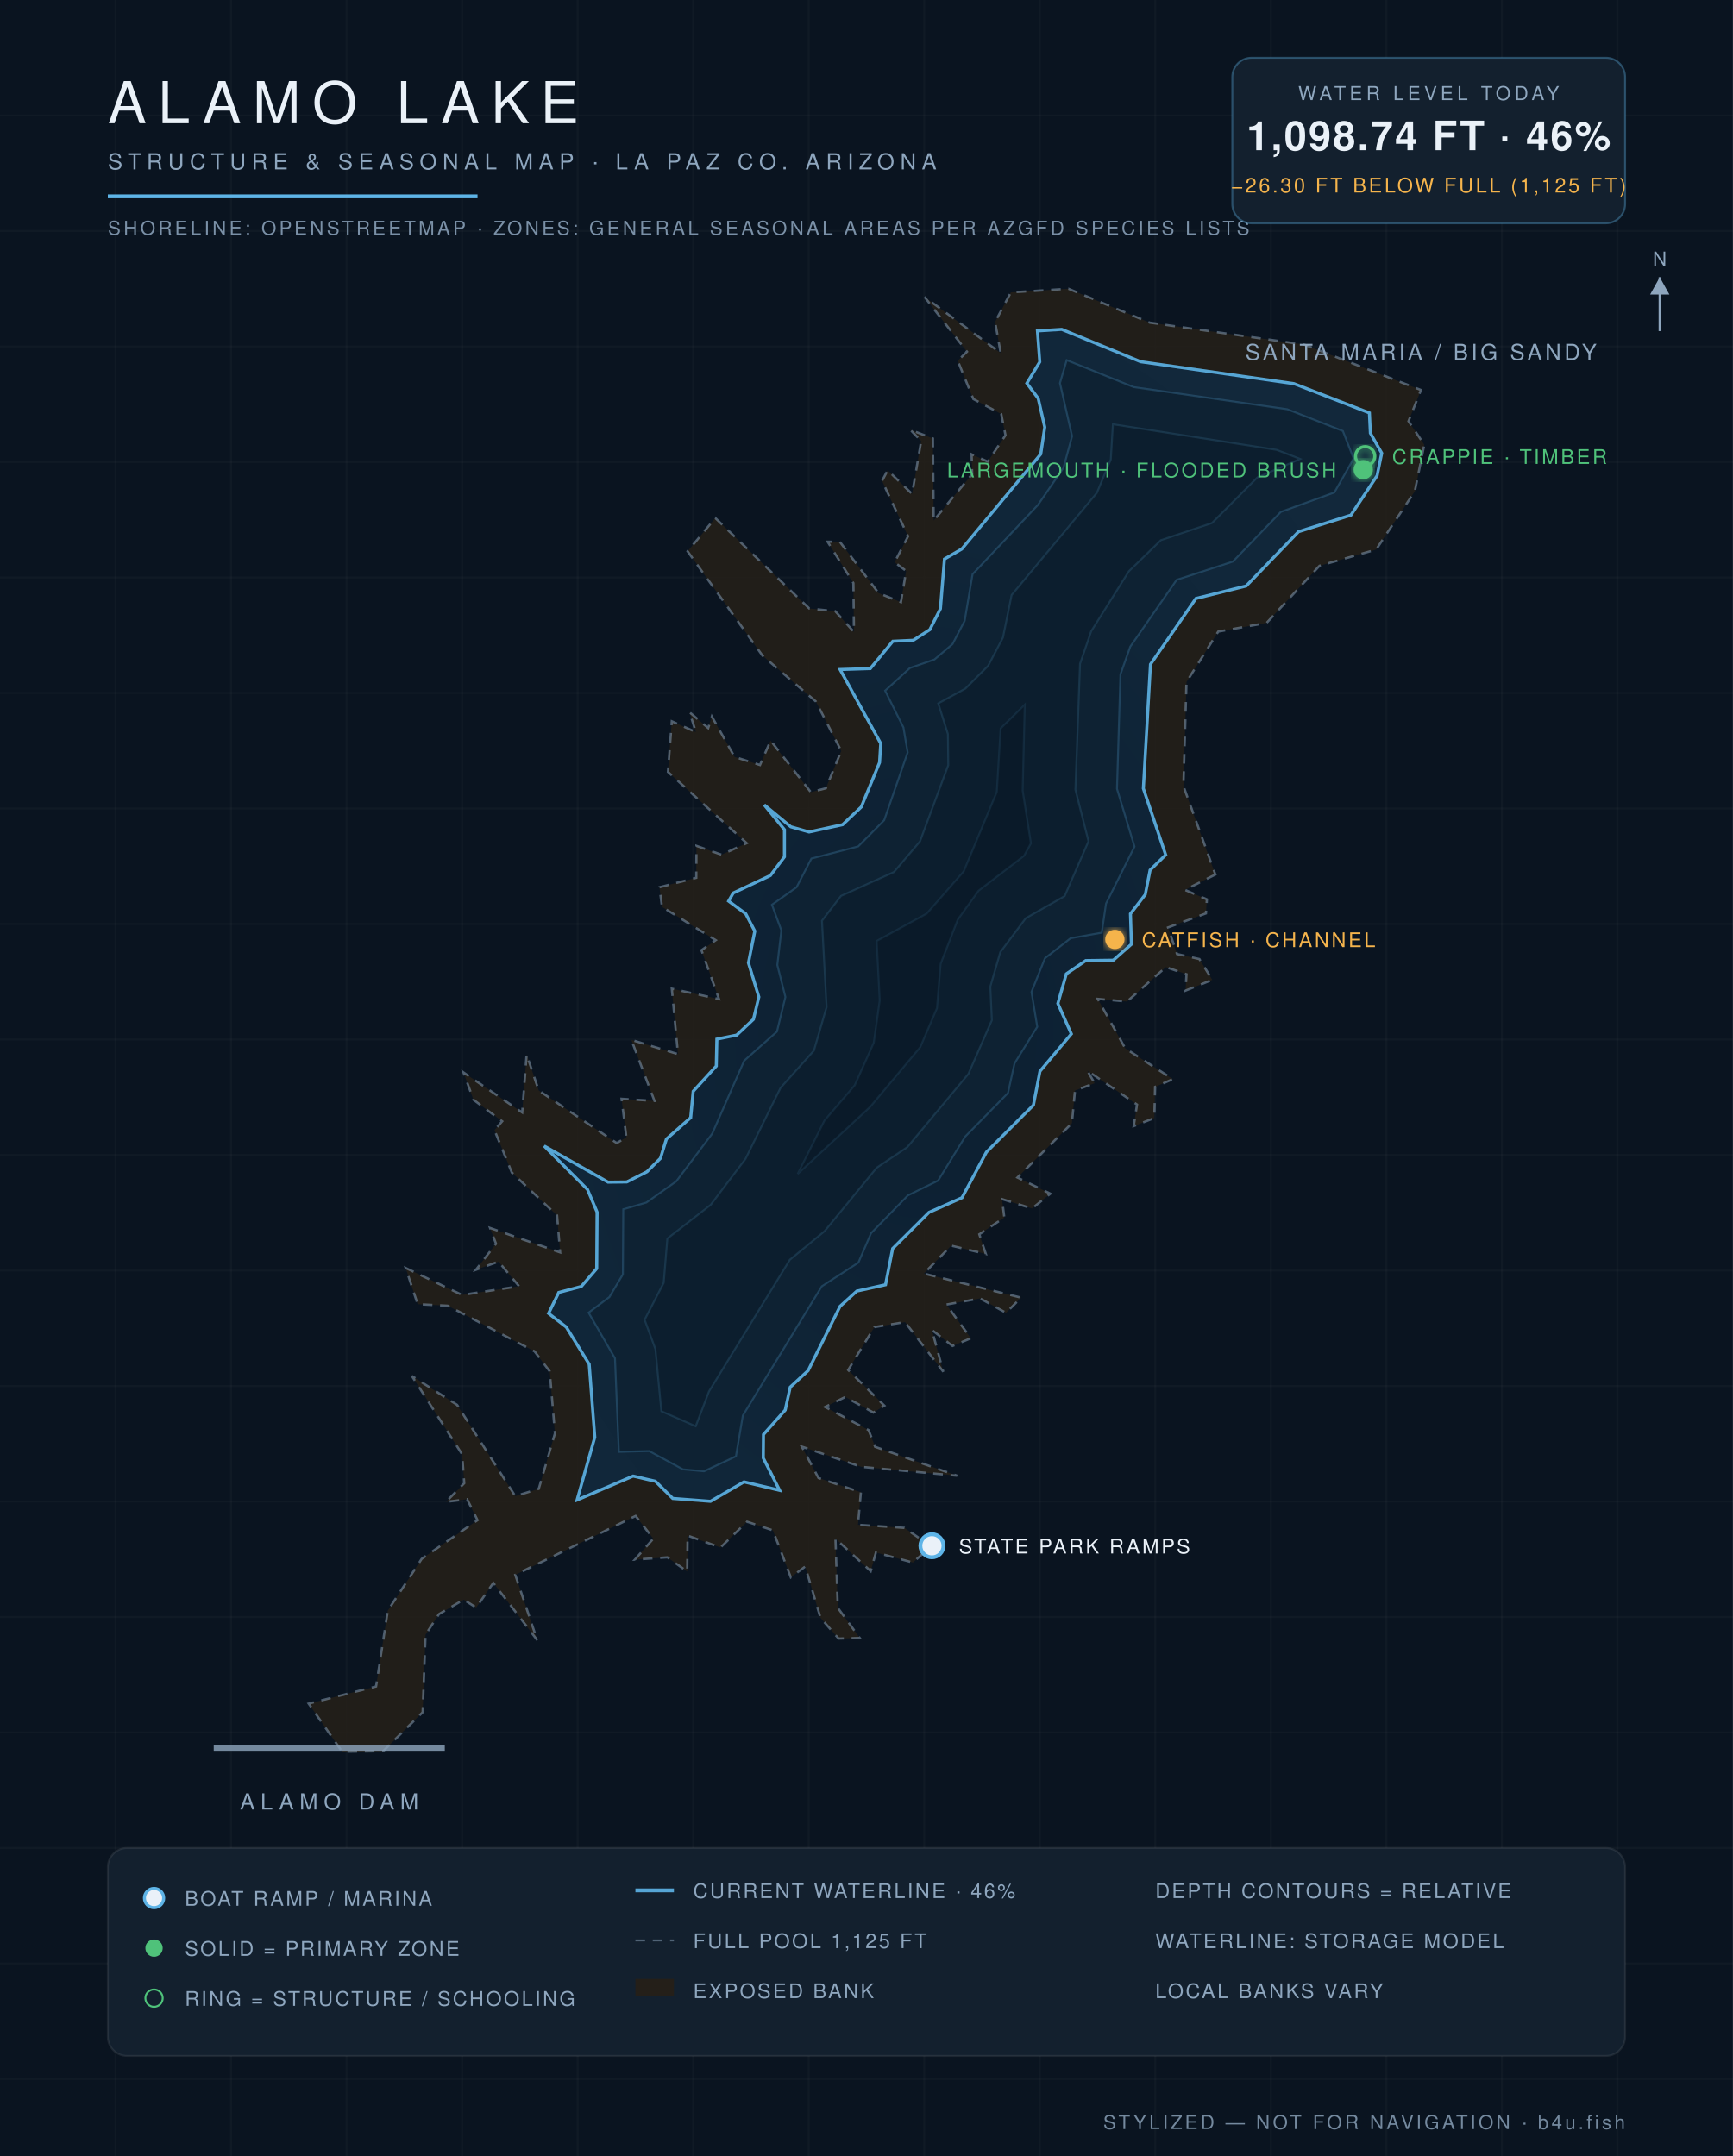
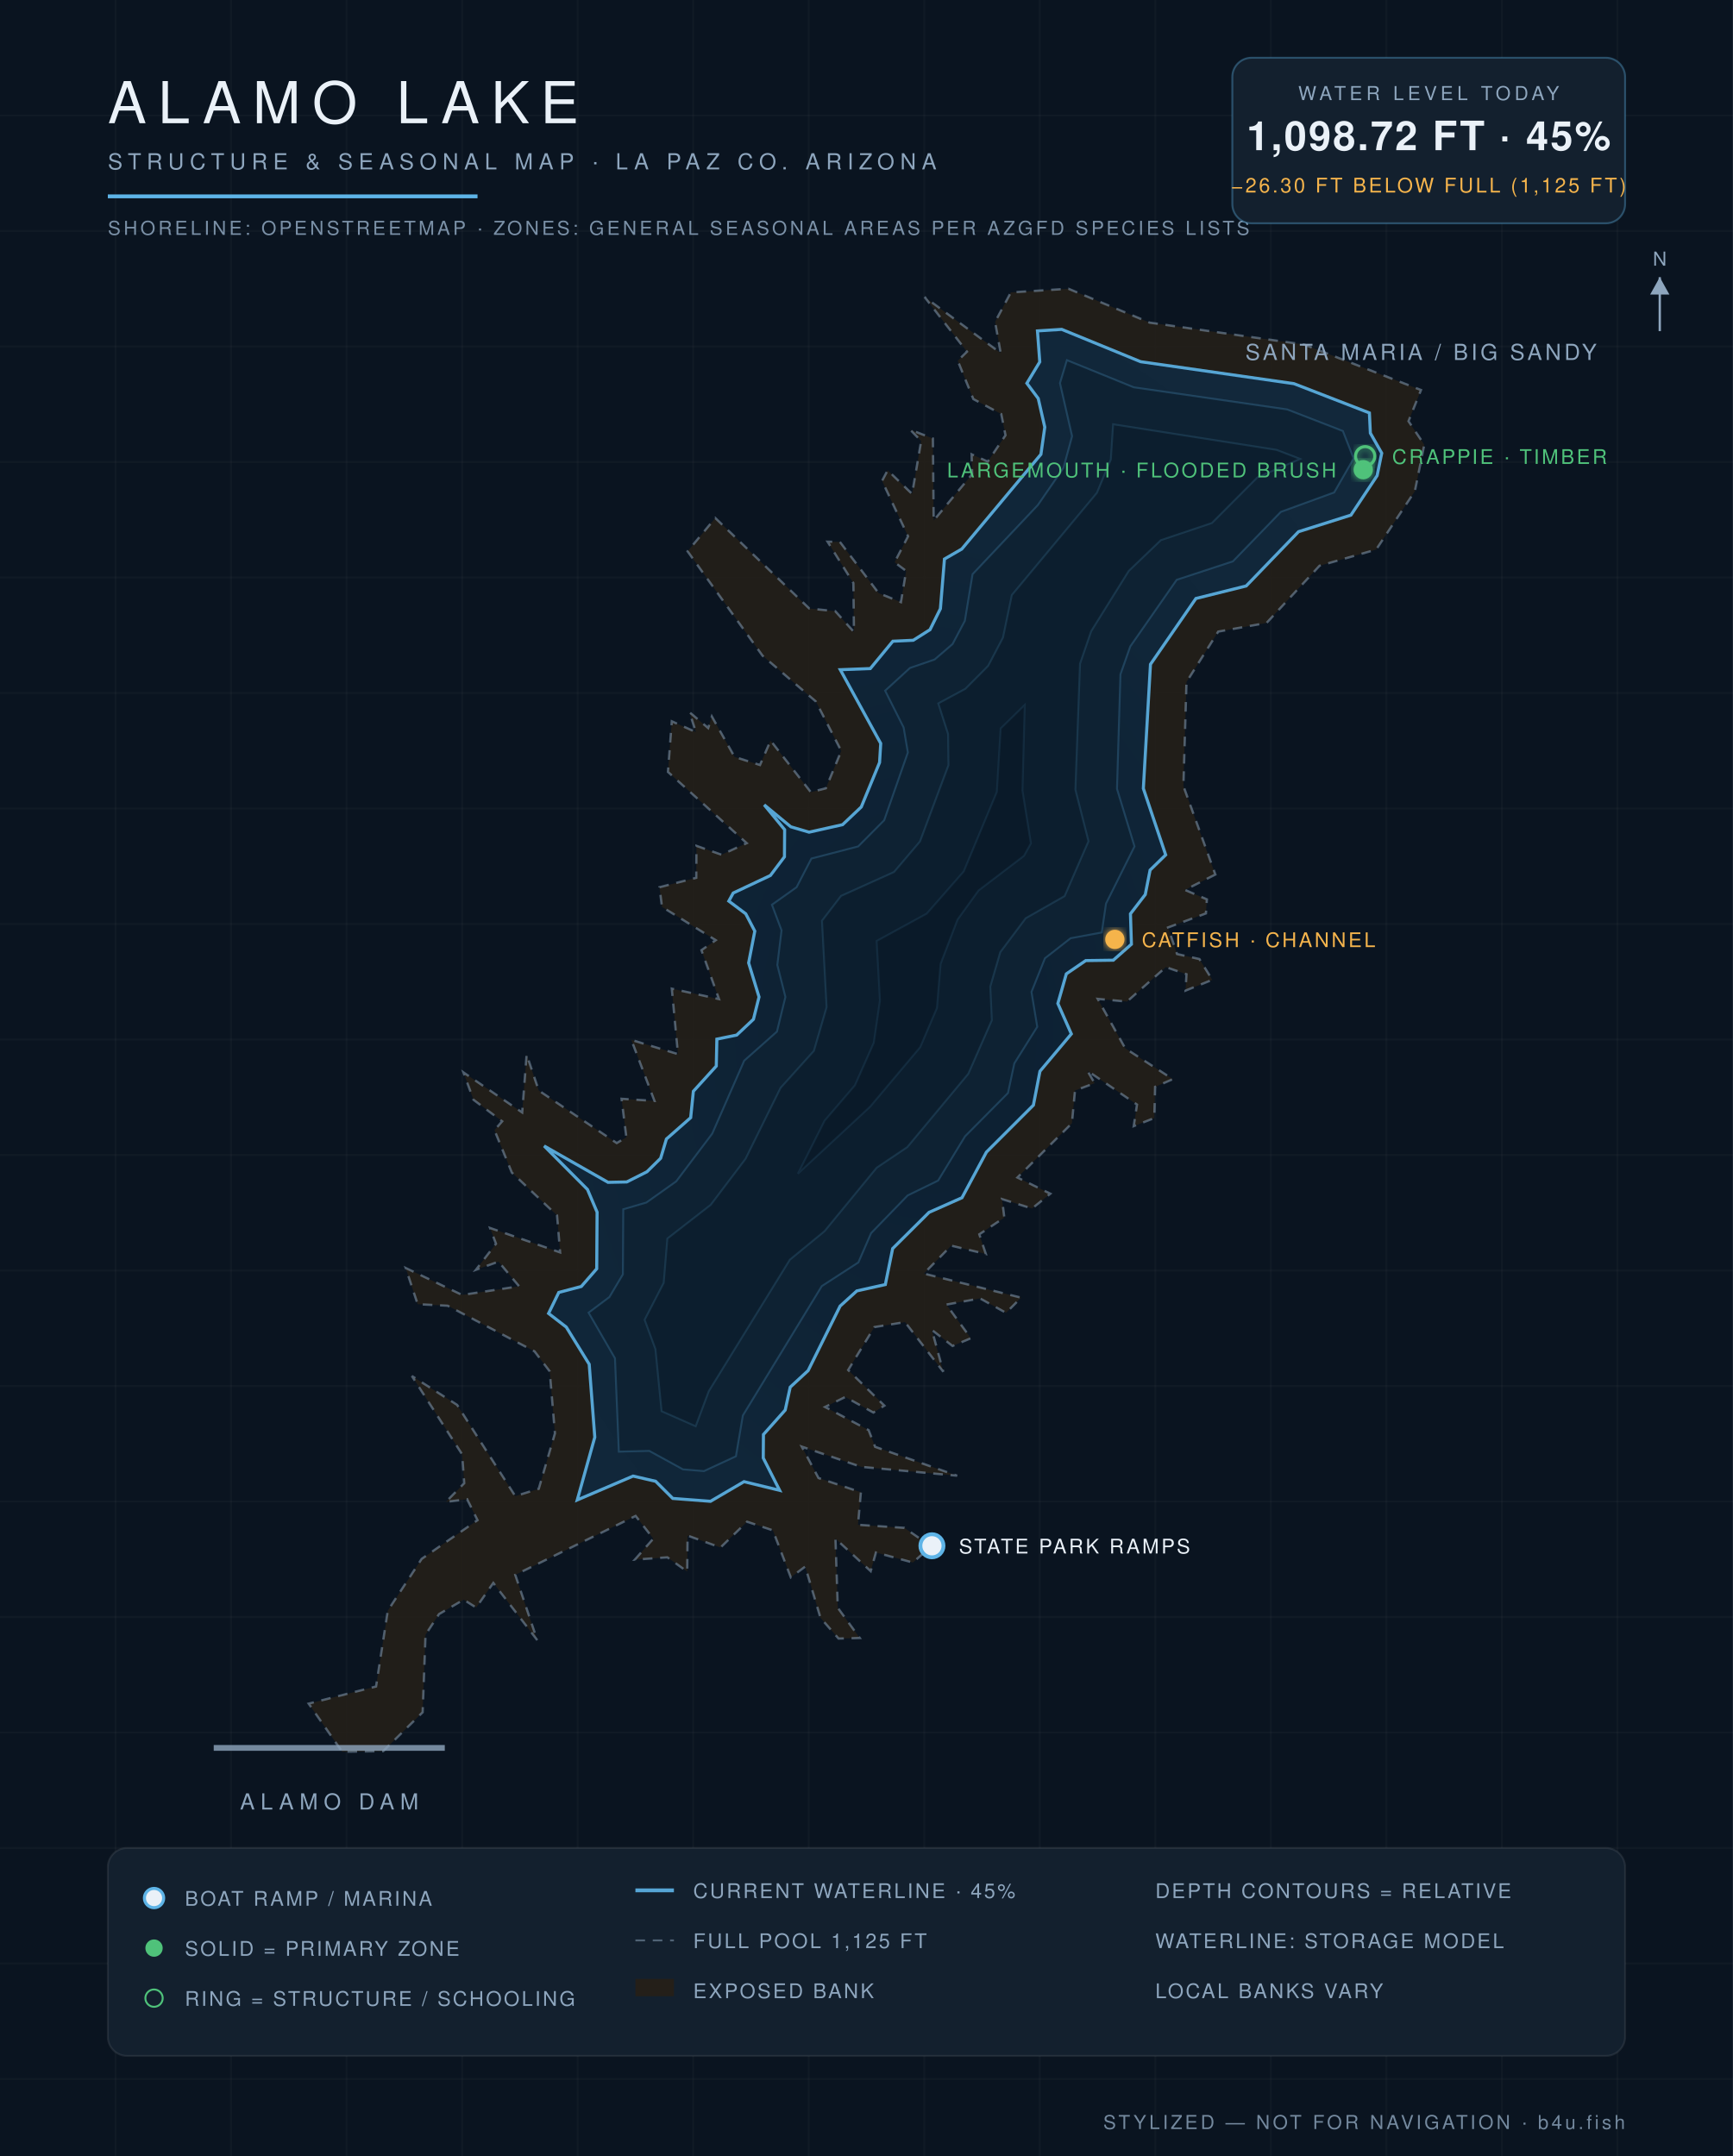
<svg xmlns="http://www.w3.org/2000/svg" viewBox="0 0 900 1120" font-family="Helvetica,Arial,sans-serif">
  <defs>
    <radialGradient id="wg" cx="45%" cy="60%" r="80%">
      <stop offset="0%" stop-color="#0c1f31" />
      <stop offset="55%" stop-color="#102639" />
      <stop offset="100%" stop-color="#13293c" />
    </radialGradient>
    <filter id="glow">
      <feGaussianBlur stdDeviation="2.2" result="b" />
      <feMerge>
        <feMergeNode in="b" />
        <feMergeNode in="SourceGraphic" />
      </feMerge>
    </filter>
  </defs>
  <rect width="900" height="1120" fill="#0a1420" />
  <g stroke="#ffffff" stroke-opacity="0.025">
    <line x1="60" y1="0" x2="60" y2="1120" />
    <line x1="120" y1="0" x2="120" y2="1120" />
    <line x1="180" y1="0" x2="180" y2="1120" />
    <line x1="240" y1="0" x2="240" y2="1120" />
    <line x1="300" y1="0" x2="300" y2="1120" />
    <line x1="360" y1="0" x2="360" y2="1120" />
    <line x1="420" y1="0" x2="420" y2="1120" />
    <line x1="480" y1="0" x2="480" y2="1120" />
    <line x1="540" y1="0" x2="540" y2="1120" />
    <line x1="600" y1="0" x2="600" y2="1120" />
    <line x1="660" y1="0" x2="660" y2="1120" />
    <line x1="720" y1="0" x2="720" y2="1120" />
    <line x1="780" y1="0" x2="780" y2="1120" />
    <line x1="840" y1="0" x2="840" y2="1120" />
    <line x1="0" y1="60" x2="900" y2="60" />
    <line x1="0" y1="120" x2="900" y2="120" />
    <line x1="0" y1="180" x2="900" y2="180" />
    <line x1="0" y1="240" x2="900" y2="240" />
    <line x1="0" y1="300" x2="900" y2="300" />
    <line x1="0" y1="360" x2="900" y2="360" />
    <line x1="0" y1="420" x2="900" y2="420" />
    <line x1="0" y1="480" x2="900" y2="480" />
    <line x1="0" y1="540" x2="900" y2="540" />
    <line x1="0" y1="600" x2="900" y2="600" />
    <line x1="0" y1="660" x2="900" y2="660" />
    <line x1="0" y1="720" x2="900" y2="720" />
    <line x1="0" y1="780" x2="900" y2="780" />
    <line x1="0" y1="840" x2="900" y2="840" />
    <line x1="0" y1="900" x2="900" y2="900" />
    <line x1="0" y1="960" x2="900" y2="960" />
    <line x1="0" y1="1020" x2="900" y2="1020" />
    <line x1="0" y1="1080" x2="900" y2="1080" />
  </g>
  <path d="M 631.2,454.3 L 615.4,462.3 L 626.8,467.2 L 626.3,474.5 L 606.6,481.8 L 611.3,495.6 L 622.9,498.2 L 629.6,509.0 L 615.7,514.6 L 616.2,506.1 L 605.5,502.4 L 585.3,520.3 L 570.1,518.9 L 584.4,544.6 L 609.1,560.6 L 599.9,564.6 L 599.5,580.8 L 588.8,585.0 L 590.5,573.8 L 564.7,556.2 L 568.5,562.7 L 558.3,566.5 L 556.7,583.5 L 528.4,611.7 L 545.5,620.1 L 536.0,627.8 L 520.4,622.9 L 521.6,632.5 L 508.6,641.2 L 512.0,651.4 L 494.0,647.1 L 479.8,661.6 L 530.3,674.1 L 522.5,682.0 L 509.0,674.5 L 491.5,677.7 L 504.2,695.2 L 494.7,699.2 L 484.0,690.9 L 489.9,712.6 L 470.0,686.8 L 454.1,689.4 L 440.5,711.7 L 459.3,730.2 L 453.6,733.8 L 439.0,725.7 L 428.5,730.9 L 451.1,742.9 L 454.5,751.6 L 497.1,766.6 L 447.3,762.0 L 416.4,751.5 L 425.1,767.8 L 447.1,775.2 L 445.6,792.1 L 469.7,793.7 L 483.6,803.3 L 474.1,811.7 L 454.9,806.5 L 452.2,816.2 L 433.9,799.3 L 435.1,835.2 L 446.5,850.9 L 435.5,851.2 L 426.1,840.4 L 418.2,813.8 L 410.7,819.4 L 401.4,795.0 L 388.0,790.5 L 374.2,803.9 L 357.1,797.7 L 356.9,816.4 L 346.6,809.0 L 329.7,810.2 L 339.3,799.3 L 330.1,787.5 L 267.6,818.1 L 279.0,852.0 L 256.2,822.3 L 247.3,835.1 L 240.8,831.0 L 228.0,838.5 L 221.0,849.2 L 219.5,889.5 L 199.0,909.7 L 177.7,910.0 L 160.3,885.0 L 195.3,876.1 L 201.4,836.7 L 219.0,809.8 L 248.0,789.7 L 242.6,778.8 L 231.6,780.2 L 241.1,770.5 L 240.0,755.5 L 213.9,714.8 L 237.4,729.8 L 267.6,777.2 L 279.8,773.4 L 288.2,744.6 L 285.5,712.4 L 277.6,702.0 L 232.5,678.3 L 216.9,677.5 L 210.7,658.7 L 240.0,672.7 L 269.6,668.2 L 258.9,655.4 L 247.2,659.6 L 257.6,646.1 L 254.5,637.9 L 290.9,650.6 L 289.3,631.4 L 265.8,609.1 L 256.8,587.1 L 260.8,582.5 L 245.9,571.3 L 240.7,557.1 L 271.2,577.9 L 273.5,547.8 L 279.8,566.5 L 320.3,593.8 L 325.3,590.8 L 322.8,570.8 L 339.9,571.9 L 327.9,540.2 L 352.1,547.6 L 348.9,513.6 L 373.4,519.0 L 364.3,493.6 L 371.7,488.4 L 343.8,471.1 L 342.5,460.9 L 361.6,456.0 L 361.7,439.4 L 374.7,444.0 L 387.8,438.0 L 346.9,401.0 L 348.9,374.7 L 361.4,380.3 L 358.1,370.0 L 367.8,378.2 L 369.7,372.2 L 381.5,393.2 L 394.7,397.4 L 400.2,384.7 L 421.1,411.5 L 428.9,409.5 L 436.9,390.1 L 423.7,364.4 L 396.0,340.6 L 357.1,286.4 L 371.5,269.1 L 420.3,316.1 L 433.8,317.5 L 443.5,328.3 L 443.2,302.9 L 429.8,281.4 L 436.2,281.5 L 456.3,308.1 L 467.9,312.8 L 470.6,296.6 L 464.6,292.1 L 471.6,278.6 L 458.1,249.8 L 461.0,244.3 L 473.7,256.6 L 478.4,229.1 L 472.7,223.2 L 484.5,227.8 L 484.9,270.4 L 504.9,246.3 L 504.6,236.0 L 513.0,239.8 L 522.2,226.1 L 520.0,215.1 L 505.5,207.3 L 497.4,187.4 L 502.2,182.7 L 480.2,154.3 L 519.7,183.4 L 516.8,167.2 L 525.0,151.9 L 554.9,150.0 L 597.1,167.6 L 677.3,179.0 L 738.0,202.6 L 731.5,218.8 L 739.7,231.0 L 734.8,255.2 L 714.7,285.5 L 685.3,293.9 L 657.8,323.6 L 632.7,328.1 L 616.2,354.3 L 614.6,408.3 L 631.2,454.3 Z" fill="#241f19" fill-opacity="0.9" stroke="#8ea6be" stroke-opacity="0.5" stroke-width="1.2" stroke-dasharray="5 4" />
-   <path d="M 299.7,779.2 L 308.9,746.6 L 306.0,708.7 L 294.1,689.4 L 284.9,682.3 L 290.2,671.4 L 301.9,668.3 L 309.9,659.0 L 310.1,629.7 L 305.1,617.9 L 282.6,595.3 L 315.8,614.1 L 325.5,614.0 L 336.0,608.7 L 343.0,601.7 L 346.1,591.7 L 358.7,580.6 L 360.0,566.9 L 372.0,553.8 L 372.3,539.8 L 382.6,537.7 L 391.3,529.5 L 394.1,517.9 L 388.7,500.2 L 392.0,483.7 L 387.3,474.7 L 378.4,468.1 L 380.8,463.9 L 400.1,454.8 L 407.4,445.1 L 407.4,431.0 L 396.9,418.1 L 410.7,429.5 L 420.2,432.2 L 437.6,428.4 L 447.3,419.2 L 456.8,396.1 L 457.4,386.2 L 436.3,347.8 L 452.0,347.3 L 463.7,333.1 L 474.3,332.6 L 482.9,327.1 L 488.4,316.2 L 490.5,290.4 L 499.5,285.2 L 540.5,235.9 L 542.6,221.9 L 539.2,207.0 L 533.3,199.1 L 540.0,188.0 L 538.8,171.9 L 551.4,171.1 L 592.4,187.9 L 672.0,199.3 L 711.2,214.5 L 711.7,225.0 L 717.6,235.4 L 715.2,247.1 L 701.6,267.6 L 674.4,276.2 L 647.2,304.4 L 621.1,310.9 L 597.5,345.1 L 593.8,409.6 L 605.4,444.1 L 597.3,452.0 L 594.8,464.7 L 587.1,474.7 L 587.6,490.5 L 578.2,498.8 L 563.9,499.0 L 553.8,505.9 L 549.4,521.3 L 556.4,537.1 L 540.1,556.5 L 536.7,574.1 L 512.3,598.5 L 499.6,622.2 L 482.5,629.8 L 463.6,648.6 L 459.9,667.4 L 445.0,670.7 L 436.3,678.6 L 419.7,712.0 L 410.4,720.6 L 407.8,732.5 L 396.5,745.2 L 396.4,757.4 L 404.9,774.2 L 386.4,769.8 L 369.0,779.9 L 349.4,778.4 L 340.4,769.5 L 328.8,766.8 L 299.7,779.2 Z" fill="url(#wg)" stroke="#5eb4e7" stroke-opacity="0.9" stroke-width="1.6" />
-   <path d="M 323.7,628.2 L 335.7,624.7 L 351.2,613.7 L 369.9,588.9 L 386.5,551.0 L 403.5,535.9 L 407.9,517.9 L 403.7,501.3 L 405.8,483.3 L 400.9,470.0 L 413.7,460.9 L 421.4,446.0 L 445.7,439.7 L 459.2,426.1 L 471.4,390.9 L 469.2,377.9 L 459.7,358.8 L 472.6,347.0 L 485.3,342.6 L 494.7,334.6 L 501.0,322.5 L 505.1,298.3 L 539.0,262.4 L 552.3,243.1 L 556.8,226.6 L 550.5,199.0 L 554.0,187.1 L 588.8,201.1 L 668.5,212.6 L 697.4,223.9 L 703.0,238.2 L 693.0,255.8 L 665.2,265.9 L 640.3,291.7 L 611.1,301.2 L 587.0,335.9 L 581.9,350.3 L 580.1,409.8 L 589.2,439.8 L 574.4,469.4 L 572.2,484.5 L 556.0,487.4 L 542.7,497.8 L 535.7,515.3 L 538.7,533.4 L 526.9,552.4 L 523.5,567.8 L 501.3,590.4 L 487.2,613.3 L 471.5,621.0 L 452.4,640.6 L 445.8,655.9 L 426.8,668.2 L 385.8,735.3 L 382.2,756.5 L 365.6,764.3 L 354.7,763.3 L 337.2,753.8 L 321.4,754.2 L 319.4,705.6 L 305.7,681.9 L 316.5,673.8 L 323.5,662.0 L 323.7,628.2 Z" fill="#0e2233" stroke="#5eb4e7" stroke-opacity="0.22" stroke-width="1" />
-   <path d="M 343.5,733.1 L 340.4,700.8 L 334.8,685.6 L 344.7,666.4 L 346.6,643.4 L 369.1,625.9 L 387.2,602.0 L 405.4,565.1 L 422.7,545.8 L 429.3,523.2 L 426.9,478.3 L 436.8,465.4 L 464.3,453.0 L 477.8,437.1 L 492.5,397.5 L 492.3,381.3 L 487.3,365.4 L 501.4,357.7 L 513.2,345.9 L 520.9,331.2 L 525.4,309.1 L 569.7,256.0 L 576.9,238.7 L 578.0,220.4 L 663.0,233.7 L 675.2,238.4 L 653.0,248.0 L 629.4,271.7 L 602.9,280.6 L 586.3,296.7 L 566.7,327.9 L 560.9,344.8 L 558.5,410.2 L 565.3,437.0 L 552.9,465.5 L 532.7,477.0 L 519.5,494.6 L 514.3,512.5 L 515.1,530.0 L 502.9,557.9 L 471.2,595.9 L 455.3,606.6 L 428.2,639.6 L 410.2,654.4 L 368.2,722.8 L 361.3,740.9 L 343.5,733.1 Z" fill="#0c1e2e" stroke="#5eb4e7" stroke-opacity="0.15" stroke-width="1" />
-   <path d="M 428.2,582.1 L 443.9,563.8 L 453.8,541.7 L 456.9,519.7 L 455.3,488.8 L 481.3,474.6 L 500.5,452.7 L 517.7,411.4 L 519.7,378.4 L 532.2,366.1 L 531.1,410.7 L 535.4,438.1 L 531.8,444.6 L 508.2,462.7 L 497.4,477.7 L 488.5,500.7 L 486.6,523.7 L 477.9,544.0 L 451.9,575.0 L 414.3,609.8 L 428.2,582.1 Z" fill="#0a1a29" stroke="#5eb4e7" stroke-opacity="0.1" stroke-width="1" />
+   <path d="M 299.8,779.2 L 308.9,746.6 L 306.0,708.7 L 294.1,689.4 L 284.9,682.3 L 290.2,671.4 L 301.9,668.3 L 309.9,659.1 L 310.1,629.7 L 305.1,617.9 L 282.6,595.3 L 315.8,614.2 L 325.5,614.0 L 336.0,608.7 L 343.1,601.7 L 346.1,591.7 L 358.7,580.6 L 360.1,566.9 L 372.0,553.8 L 372.3,539.8 L 382.6,537.7 L 391.3,529.5 L 394.2,517.9 L 388.8,500.2 L 392.0,483.7 L 387.3,474.7 L 378.5,468.1 L 380.8,463.9 L 400.1,454.8 L 407.4,445.1 L 407.5,431.0 L 396.9,418.1 L 410.7,429.5 L 420.2,432.3 L 437.6,428.4 L 447.3,419.2 L 456.8,396.1 L 457.4,386.2 L 436.4,347.9 L 452.0,347.3 L 463.7,333.1 L 474.3,332.6 L 483.0,327.1 L 488.4,316.2 L 490.5,290.4 L 499.5,285.2 L 540.6,236.0 L 542.6,221.9 L 539.2,207.0 L 533.3,199.1 L 540.0,188.0 L 538.8,171.9 L 551.4,171.1 L 592.4,187.9 L 672.0,199.3 L 711.2,214.5 L 711.7,225.0 L 717.6,235.4 L 715.2,247.1 L 701.6,267.6 L 674.4,276.2 L 647.2,304.4 L 621.1,310.9 L 597.5,345.1 L 593.8,409.6 L 605.4,444.1 L 597.3,452.0 L 594.8,464.7 L 587.1,474.7 L 587.6,490.5 L 578.2,498.8 L 563.9,499.0 L 553.8,505.9 L 549.4,521.3 L 556.4,537.1 L 540.1,556.5 L 536.7,574.1 L 512.3,598.5 L 499.6,622.2 L 482.5,629.8 L 463.6,648.6 L 459.8,667.3 L 445.0,670.6 L 436.3,678.5 L 419.7,712.0 L 410.4,720.6 L 407.8,732.5 L 396.5,745.2 L 396.4,757.4 L 404.9,774.2 L 386.4,769.7 L 369.0,779.9 L 349.4,778.4 L 340.5,769.5 L 328.8,766.8 L 299.8,779.2 Z" fill="url(#wg)" stroke="#5eb4e7" stroke-opacity="0.9" stroke-width="1.6" />
+   <path d="M 323.7,628.2 L 335.7,624.7 L 351.2,613.7 L 369.9,588.9 L 386.5,551.0 L 403.5,535.9 L 407.9,517.9 L 403.7,501.3 L 405.9,483.3 L 400.9,470.0 L 413.7,460.9 L 421.4,446.0 L 445.7,439.7 L 459.2,426.1 L 471.5,390.9 L 469.3,377.9 L 459.7,358.8 L 472.6,347.0 L 485.4,342.6 L 494.7,334.6 L 501.1,322.5 L 505.1,298.3 L 539.0,262.4 L 552.3,243.1 L 556.8,226.6 L 550.5,199.0 L 554.1,187.1 L 588.8,201.2 L 668.5,212.7 L 697.4,223.9 L 703.0,238.2 L 692.9,255.8 L 665.2,265.9 L 640.3,291.6 L 611.1,301.2 L 587.0,335.8 L 581.9,350.3 L 580.1,409.8 L 589.2,439.7 L 574.4,469.4 L 572.2,484.4 L 556.0,487.4 L 542.7,497.8 L 535.7,515.3 L 538.7,533.4 L 526.8,552.4 L 523.5,567.8 L 501.2,590.3 L 487.2,613.3 L 471.4,621.0 L 452.4,640.6 L 445.8,655.8 L 426.8,668.1 L 385.8,735.3 L 382.2,756.5 L 365.6,764.2 L 354.7,763.3 L 337.2,753.7 L 321.4,754.1 L 319.4,705.6 L 305.7,681.9 L 316.5,673.8 L 323.5,662.0 L 323.7,628.2 Z" fill="#0e2233" stroke="#5eb4e7" stroke-opacity="0.22" stroke-width="1" />
+   <path d="M 343.6,733.1 L 340.4,700.8 L 334.8,685.6 L 344.7,666.4 L 346.6,643.4 L 369.1,625.9 L 387.2,602.0 L 405.4,565.1 L 422.7,545.9 L 429.3,523.2 L 426.9,478.3 L 436.8,465.4 L 464.3,453.0 L 477.8,437.1 L 492.6,397.5 L 492.4,381.3 L 487.3,365.4 L 501.4,357.8 L 513.2,345.9 L 520.9,331.2 L 525.5,309.1 L 569.7,256.0 L 576.9,238.7 L 578.1,220.4 L 663.0,233.7 L 675.2,238.4 L 653.0,248.0 L 629.4,271.7 L 602.9,280.6 L 586.2,296.6 L 566.7,327.9 L 560.9,344.8 L 558.5,410.2 L 565.3,437.0 L 552.9,465.5 L 532.7,477.0 L 519.5,494.6 L 514.3,512.5 L 515.1,530.0 L 502.9,557.8 L 471.2,595.9 L 455.3,606.6 L 428.2,639.6 L 410.2,654.4 L 368.1,722.7 L 361.3,740.9 L 343.6,733.1 Z" fill="#0c1e2e" stroke="#5eb4e7" stroke-opacity="0.15" stroke-width="1" />
+   <path d="M 428.3,582.1 L 444.0,563.8 L 453.8,541.7 L 457.0,519.7 L 455.3,488.8 L 481.3,474.6 L 500.5,452.7 L 517.7,411.4 L 519.7,378.4 L 532.2,366.2 L 531.0,410.7 L 535.4,438.1 L 531.8,444.6 L 508.2,462.6 L 497.3,477.7 L 488.5,500.7 L 486.6,523.6 L 477.9,544.0 L 451.9,574.9 L 414.4,609.7 L 428.3,582.1 Z" fill="#0a1a29" stroke="#5eb4e7" stroke-opacity="0.1" stroke-width="1" />
  <text x="738" y="187" fill="#8ea6be" font-size="11.5" letter-spacing="1.6" text-anchor="middle">SANTA MARIA / BIG SANDY</text>
  <line x1="111" y1="908" x2="231" y2="908" stroke="#8ea6be" stroke-width="3" stroke-opacity="0.8" />
  <text x="171" y="940" fill="#8ea6be" font-size="11.5" letter-spacing="3" text-anchor="middle">ALAMO DAM</text>
  <circle cx="484" cy="803" r="6" fill="#eaf1f8" stroke="#5eb4e7" stroke-width="2" />
  <text x="498" y="807" fill="#eaf1f8" font-size="10.5" letter-spacing="1.2" text-anchor="start">STATE PARK RAMPS</text>
  <circle cx="708" cy="244" r="5" fill="#4fc27a" filter="url(#glow)" />
  <text x="694" y="248" fill="#4fc27a" font-size="10.5" letter-spacing="1.2" text-anchor="end">LARGEMOUTH · FLOODED BRUSH</text>
  <circle cx="709" cy="237" r="5" fill="none" stroke="#4fc27a" stroke-width="1.6" filter="url(#glow)" />
  <text x="723" y="241" fill="#4fc27a" font-size="10.5" letter-spacing="1.2" text-anchor="start">CRAPPIE · TIMBER</text>
  <circle cx="579" cy="488" r="5" fill="#f5b44c" filter="url(#glow)" />
  <text x="593" y="492" fill="#f5b44c" font-size="10.5" letter-spacing="1.2" text-anchor="start">CATFISH · CHANNEL</text>
  <text x="56" y="64" fill="#eaf1f8" font-size="30" letter-spacing="6" font-weight="300">ALAMO LAKE</text>
  <text x="56" y="88" fill="#8ea6be" font-size="11.5" letter-spacing="3">STRUCTURE &amp; SEASONAL MAP · LA PAZ CO. ARIZONA</text>
  <line x1="56" y1="102" x2="248" y2="102" stroke="#5eb4e7" stroke-width="2" />
  <text x="56" y="122" fill="#8ea6be" font-size="10" letter-spacing="1.5" opacity="0.85">SHORELINE: OPENSTREETMAP · ZONES: GENERAL SEASONAL AREAS PER AZGFD SPECIES LISTS</text>
  <g>
    <rect x="640" y="30" width="204" height="86" rx="10" fill="#13202e" stroke="#5eb4e7" stroke-opacity="0.35" />
    <text x="742" y="52" fill="#8ea6be" font-size="10" letter-spacing="2" text-anchor="middle">WATER LEVEL TODAY</text>
-     <text x="742" y="78" fill="#eaf1f8" font-size="21" letter-spacing="1" text-anchor="middle" font-weight="600">1,098.74 FT · 46%</text>
+     <text x="742" y="78" fill="#eaf1f8" font-size="21" letter-spacing="1" text-anchor="middle" font-weight="600">1,098.72 FT · 45%</text>
    <text x="742" y="100" fill="#f5b44c" font-size="10.5" letter-spacing="1.2" text-anchor="middle">−26.30 FT BELOW FULL (1,125 FT)</text>
  </g>
  <g font-size="10.5" letter-spacing="1.1">
    <rect x="56" y="960" width="788" height="108" rx="10" fill="#13202e" stroke="#ffffff" stroke-opacity="0.08" />
    <circle cx="80" cy="986" r="5" fill="#eaf1f8" stroke="#5eb4e7" stroke-width="1.6" />
    <text x="96" y="990" fill="#8ea6be">BOAT RAMP / MARINA</text>
    <circle cx="80" cy="1012" r="4.5" fill="#4fc27a" />
    <text x="96" y="1016" fill="#8ea6be">SOLID = PRIMARY ZONE</text>
    <circle cx="80" cy="1038" r="4.5" fill="none" stroke="#4fc27a" />
    <text x="96" y="1042" fill="#8ea6be">RING = STRUCTURE / SCHOOLING</text>
    <line x1="330" y1="982" x2="350" y2="982" stroke="#5eb4e7" stroke-opacity="0.9" stroke-width="2" />
-     <text x="360" y="986" fill="#8ea6be">CURRENT WATERLINE · 46%</text>
+     <text x="360" y="986" fill="#8ea6be">CURRENT WATERLINE · 45%</text>
    <line x1="330" y1="1008" x2="350" y2="1008" stroke="#8ea6be" stroke-opacity="0.5" stroke-dasharray="5 4" />
    <text x="360" y="1012" fill="#8ea6be">FULL POOL 1,125 FT</text>
    <rect x="330" y="1028" width="20" height="9" fill="#241f19" />
    <text x="360" y="1038" fill="#8ea6be">EXPOSED BANK</text>
    <text x="600" y="986" fill="#8ea6be">DEPTH CONTOURS = RELATIVE</text>
    <text x="600" y="1012" fill="#8ea6be">WATERLINE: STORAGE MODEL</text>
    <text x="600" y="1038" fill="#8ea6be">LOCAL BANKS VARY</text>
  </g>
  <text x="844" y="1106" fill="#8ea6be" font-size="10" letter-spacing="1.5" text-anchor="end" opacity="0.8">STYLIZED — NOT FOR NAVIGATION · b4u.fish</text>
  <g transform="translate(862,158)" stroke="#8ea6be" fill="#8ea6be">
    <line x1="0" y1="14" x2="0" y2="-14" stroke-width="1.2" />
    <path d="M 0,-14 l 5,9 h -10 z" stroke="none" />
    <text x="0" y="-20" font-size="10" text-anchor="middle" stroke="none">N</text>
  </g>
</svg>
